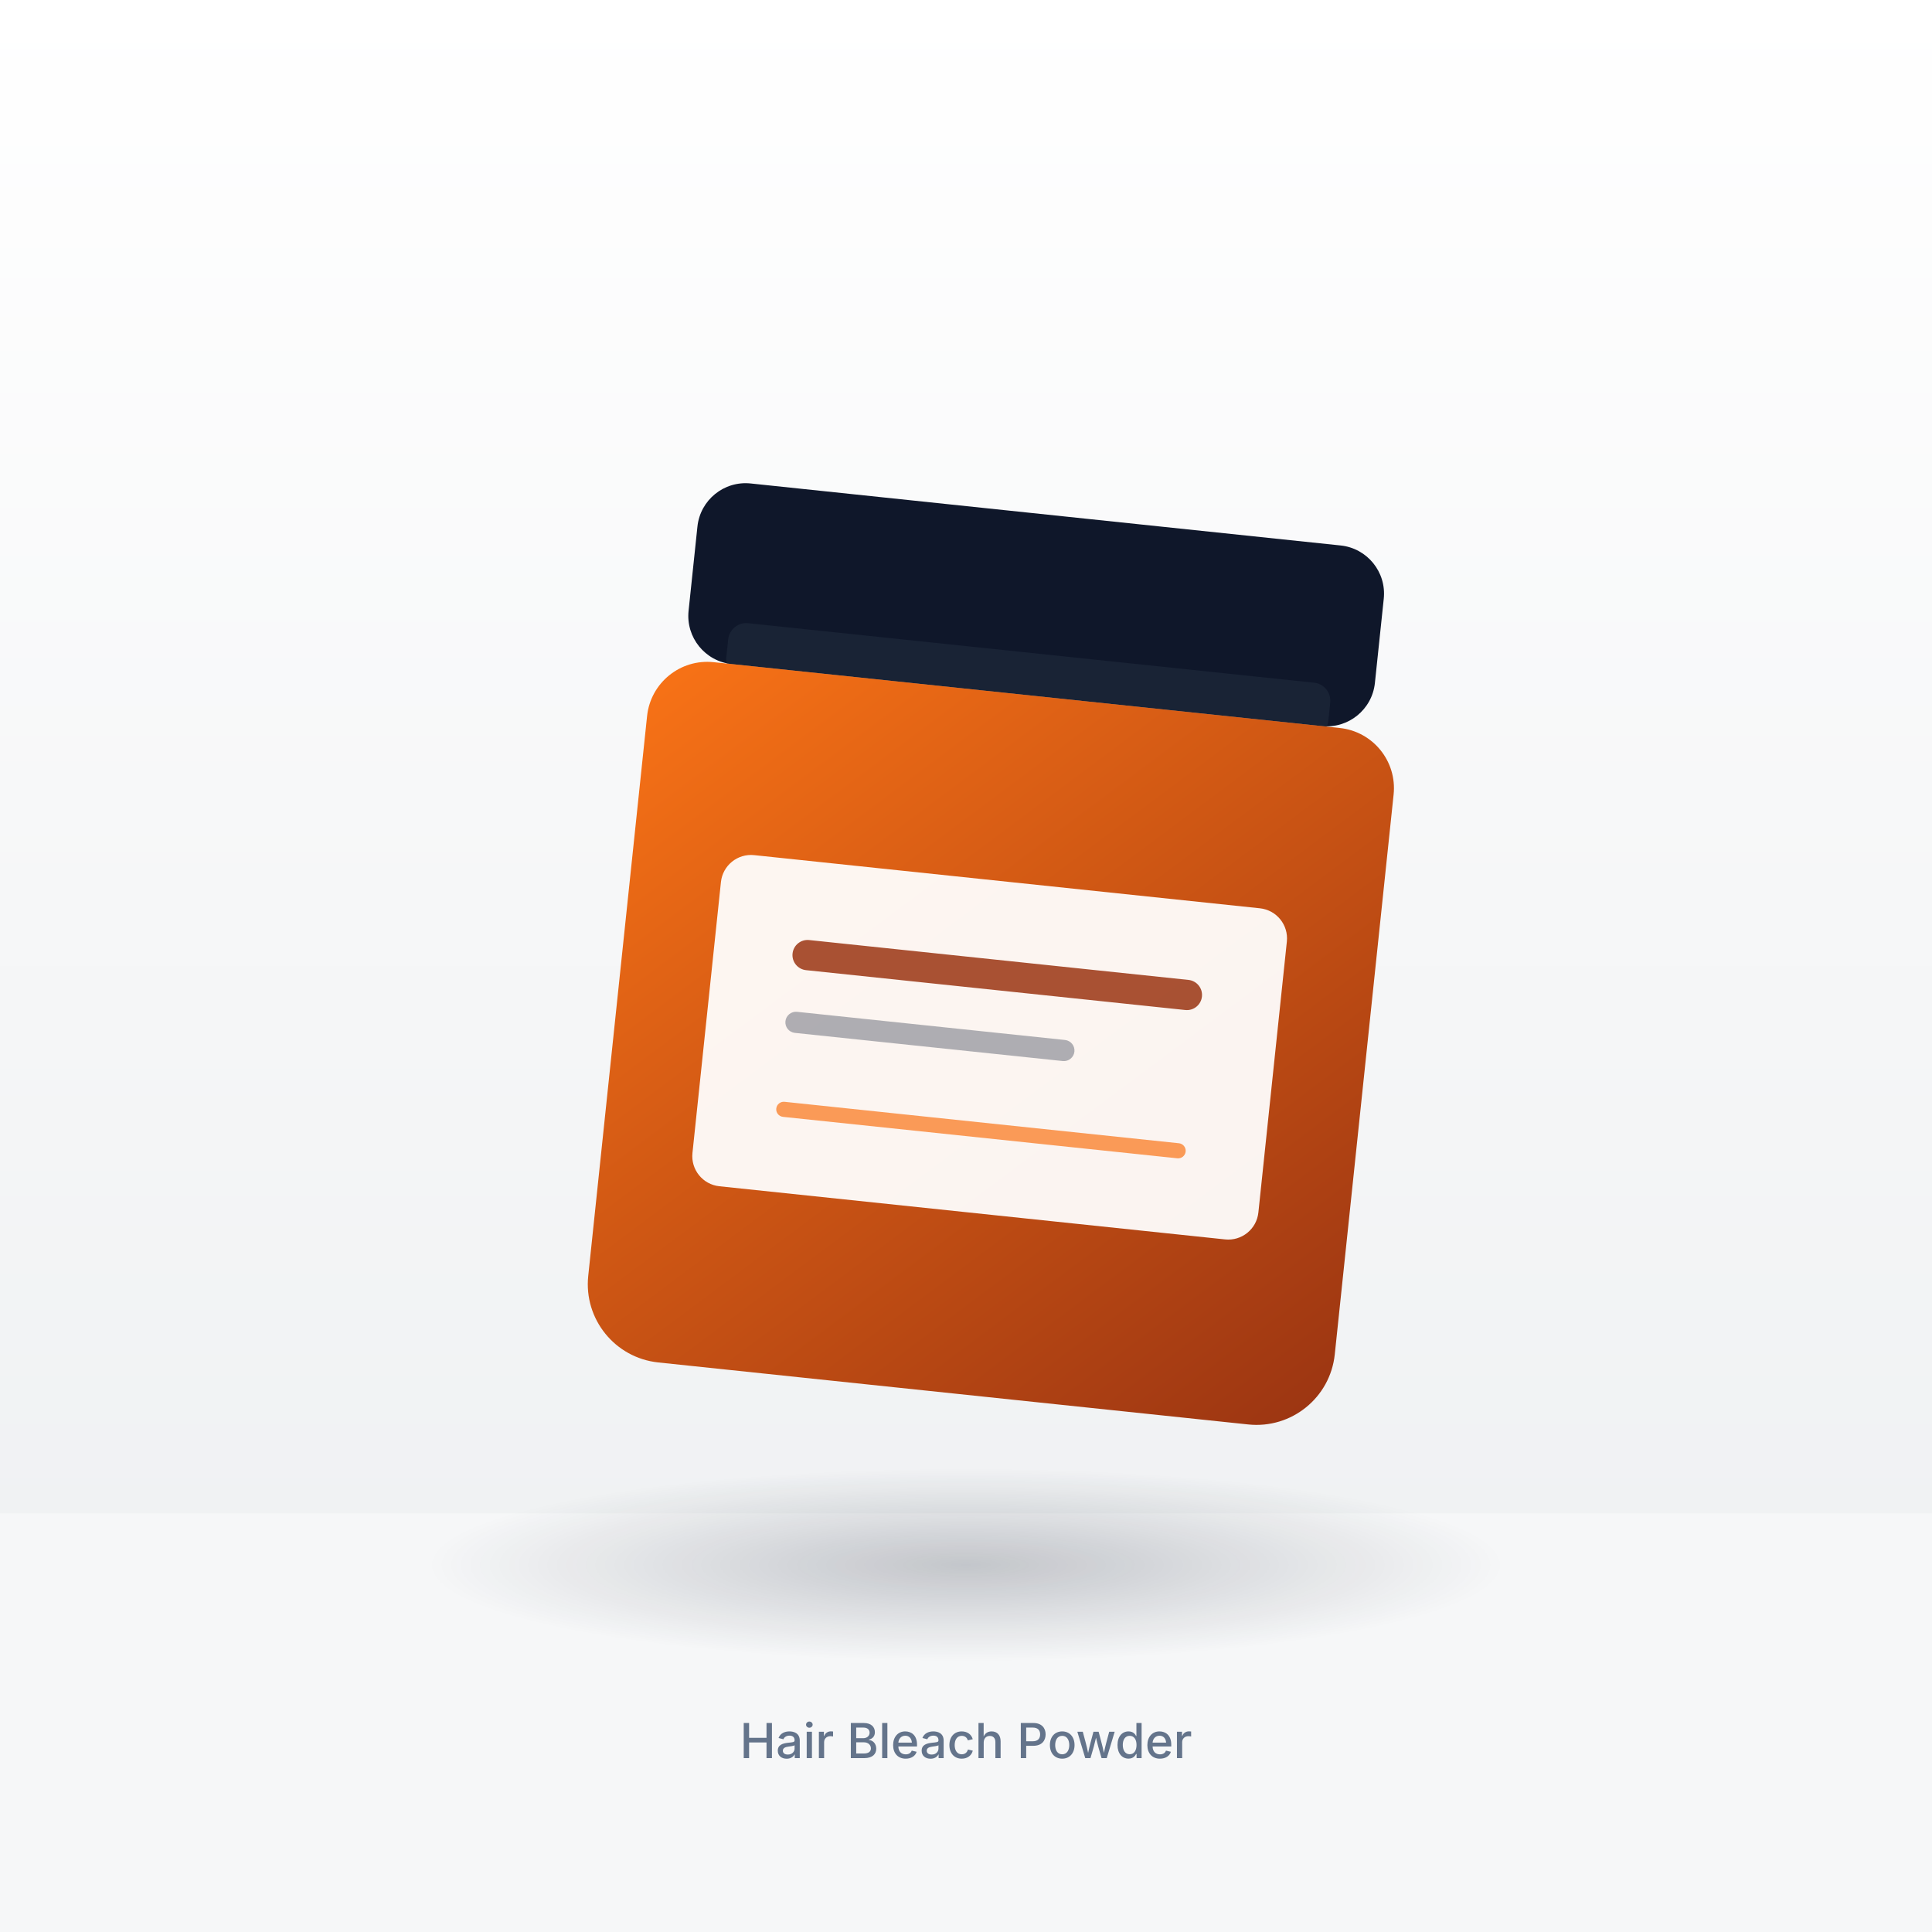
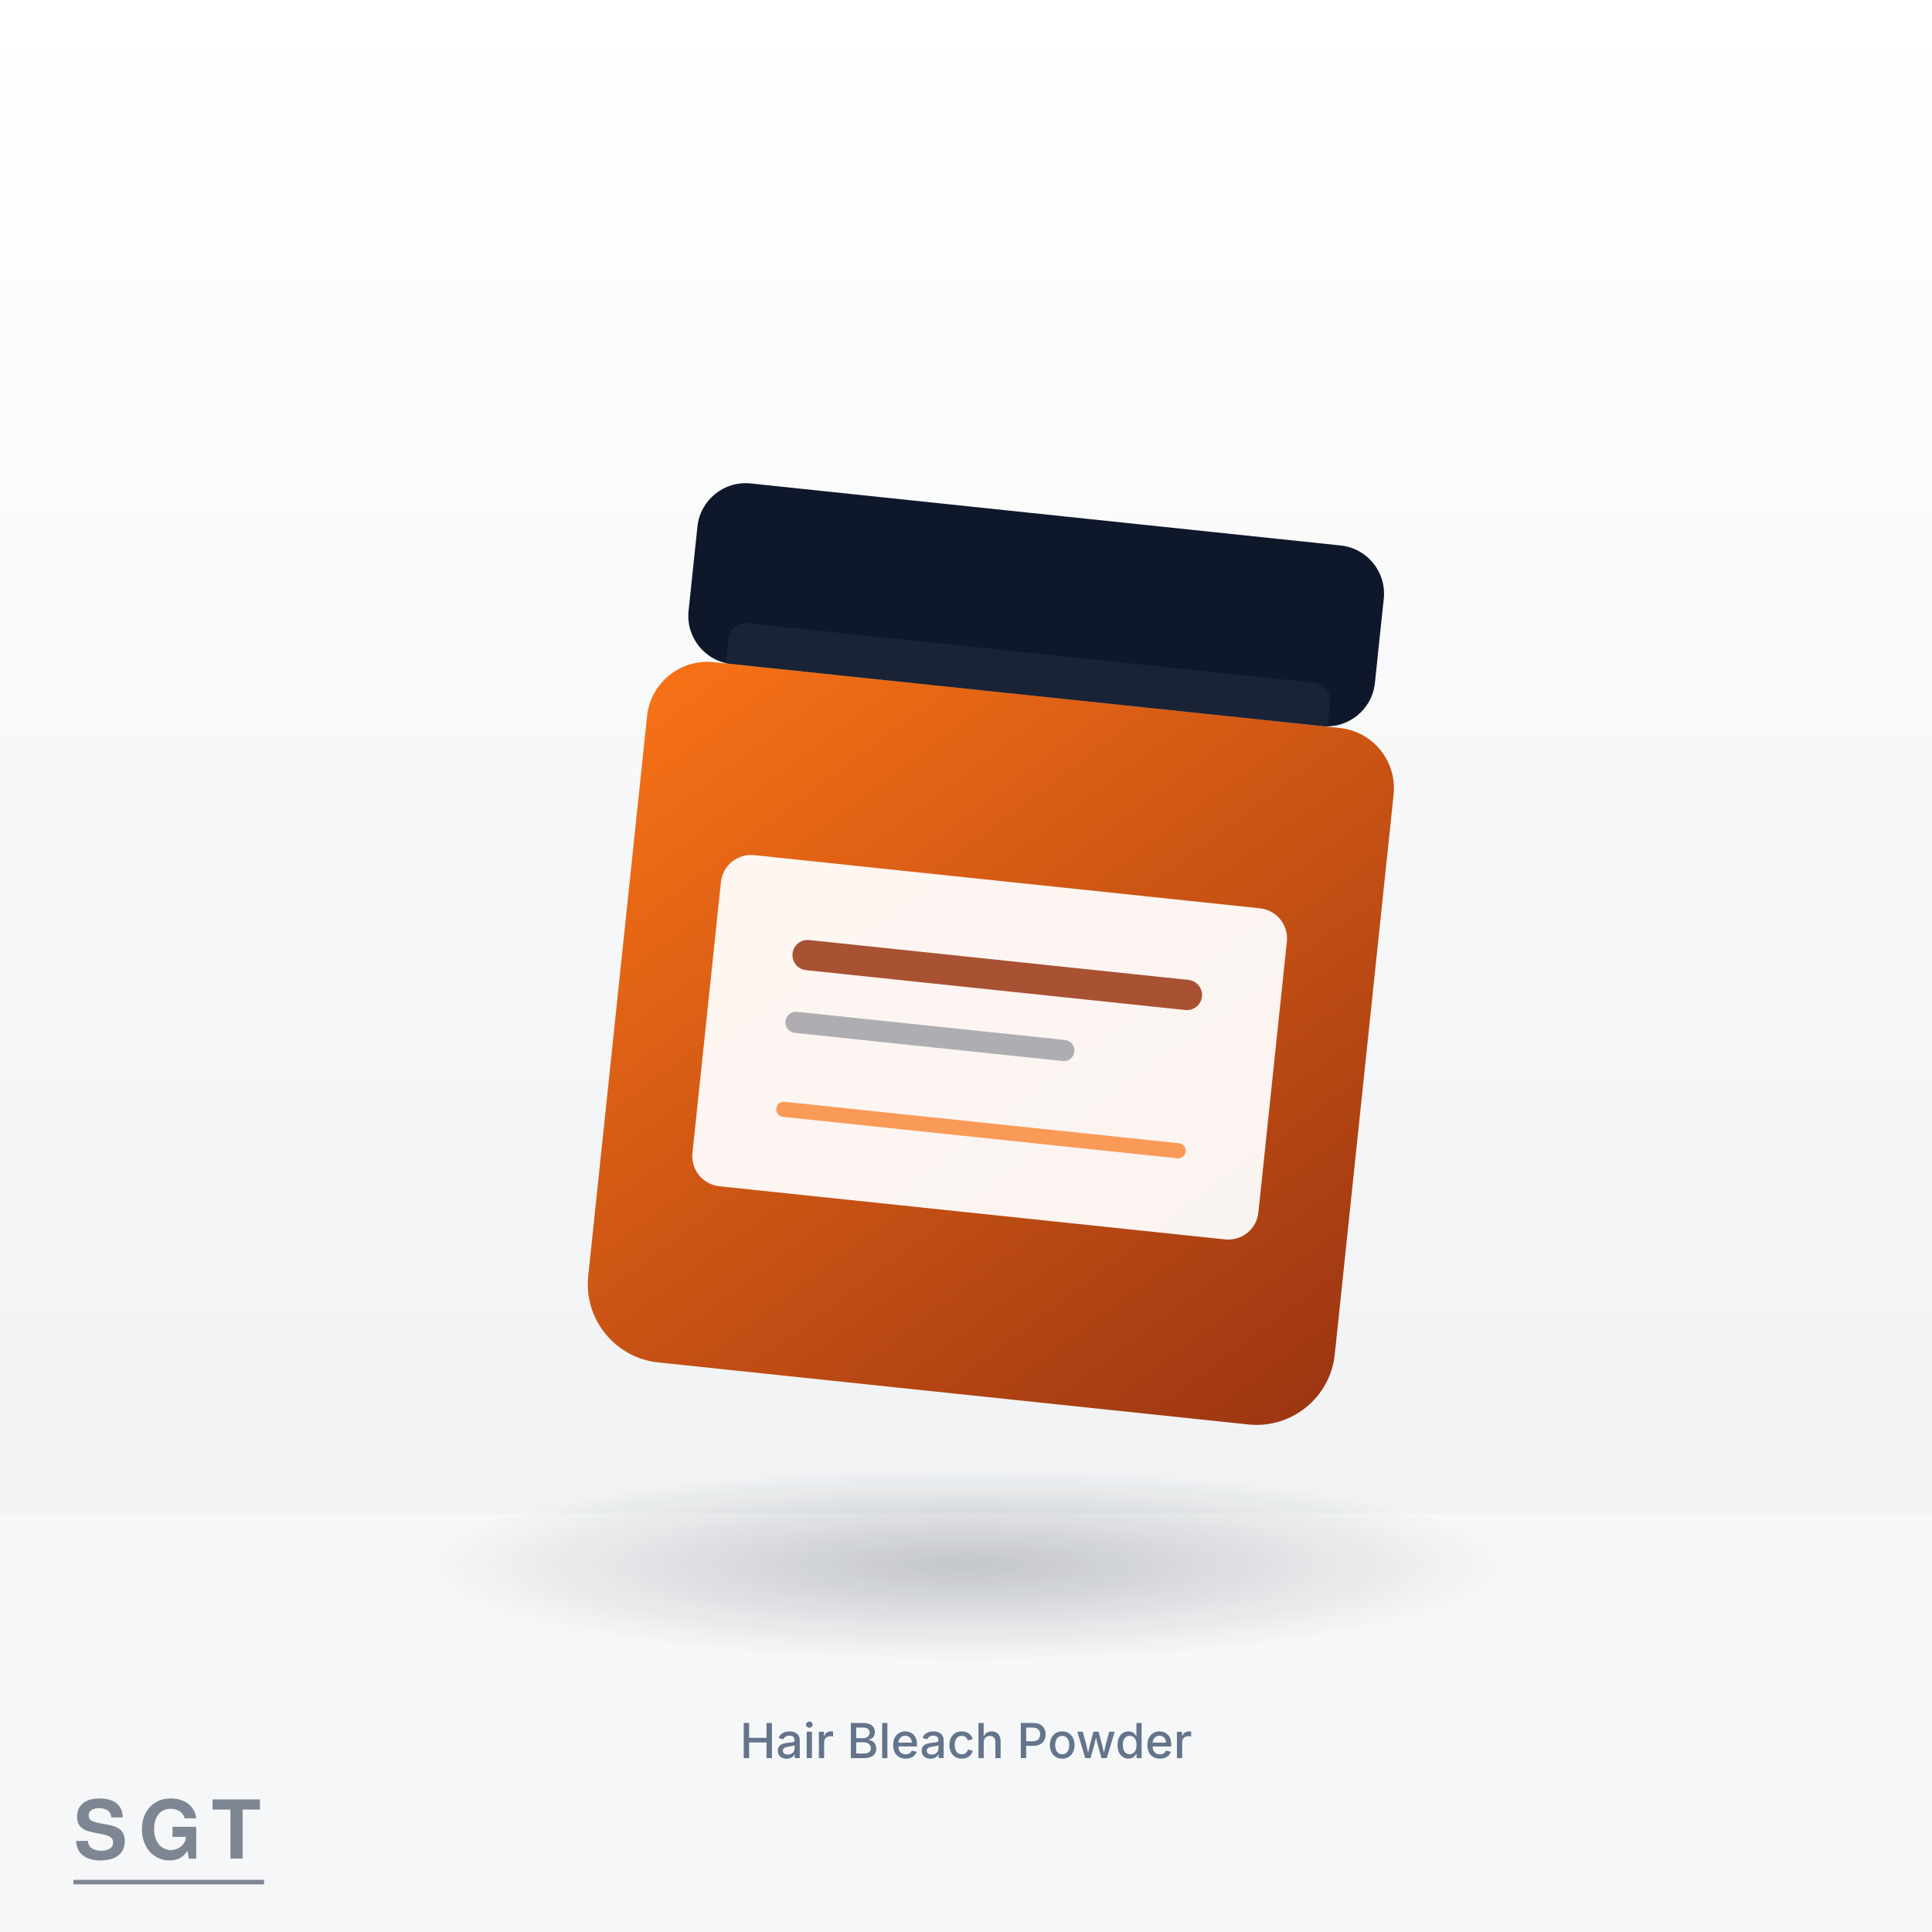
<svg xmlns="http://www.w3.org/2000/svg" viewBox="0 0 600 600" width="600" height="600" role="img" aria-label="Hair Bleach Powder — Hair Color &amp; Treatment">
  <defs>
    <linearGradient id="bg" x1="0" y1="0" x2="0" y2="1">
      <stop offset="0%" stop-color="#ffffff" />
      <stop offset="100%" stop-color="#eceef0" />
    </linearGradient>
    <linearGradient id="body" x1="0" y1="0" x2="1" y2="1">
      <stop offset="0%" stop-color="#f97316" />
      <stop offset="100%" stop-color="#9a3412" />
    </linearGradient>
    <linearGradient id="stroke" x1="0" y1="0" x2="1" y2="1">
      <stop offset="0%" stop-color="#f97316" />
      <stop offset="100%" stop-color="#9a3412" />
    </linearGradient>
    <radialGradient id="shadow" cx="50%" cy="50%">
      <stop offset="0%" stop-color="#0f172a" stop-opacity="0.22" />
      <stop offset="100%" stop-color="#0f172a" stop-opacity="0" />
    </radialGradient>
  </defs>
  <rect width="600" height="600" fill="url(#bg)" />
  <rect y="470" width="600" height="130" fill="#f6f7f8" />
  <ellipse cx="300" cy="486" rx="168" ry="30" fill="url(#shadow)" />
  <g transform="translate(310 300) rotate(6) scale(0.94) translate(-300 -300)">
    <rect x="186" y="150" width="228" height="60" rx="16" fill="#0f172a" />
    <rect x="200" y="196" width="200" height="18" rx="6" fill="#1e293b" opacity="0.65" />
    <path d="M196 210h208a20 20 0 0 1 20 20v186a26 26 0 0 1-26 26H202a26 26 0 0 1-26-26V230a20 20 0 0 1 20-20z" fill="url(#body)" />
    <rect x="206" y="272" width="188" height="110" rx="10" fill="#ffffff" opacity="0.94" />
    <rect x="232" y="298" width="136" height="10" rx="5" fill="#9a3412" opacity="0.85" />
    <rect x="232" y="322" width="96" height="7" rx="3.5" fill="#1e293b" opacity="0.35" />
    <rect x="232" y="352" width="136" height="5" rx="2.5" fill="#f97316" opacity="0.7" />
  </g>
  <text x="300" y="546" font-family="ui-sans-serif,system-ui,-apple-system,sans-serif" font-size="15" font-weight="500" fill="#64748b" text-anchor="middle">Hair Bleach Powder</text>
+   <g id="sgt-mark" opacity="0.62">
+     <text x="22.8" y="577.2" fill="#334155" font-family="Helvetica Neue, Helvetica, Arial, sans-serif" font-size="25.2" font-weight="600" letter-spacing="3.53">SGT</text>
+     <rect x="22.8" y="583.8" width="59.2" height="1.4" fill="#334155" />
+   </g>
</svg>
